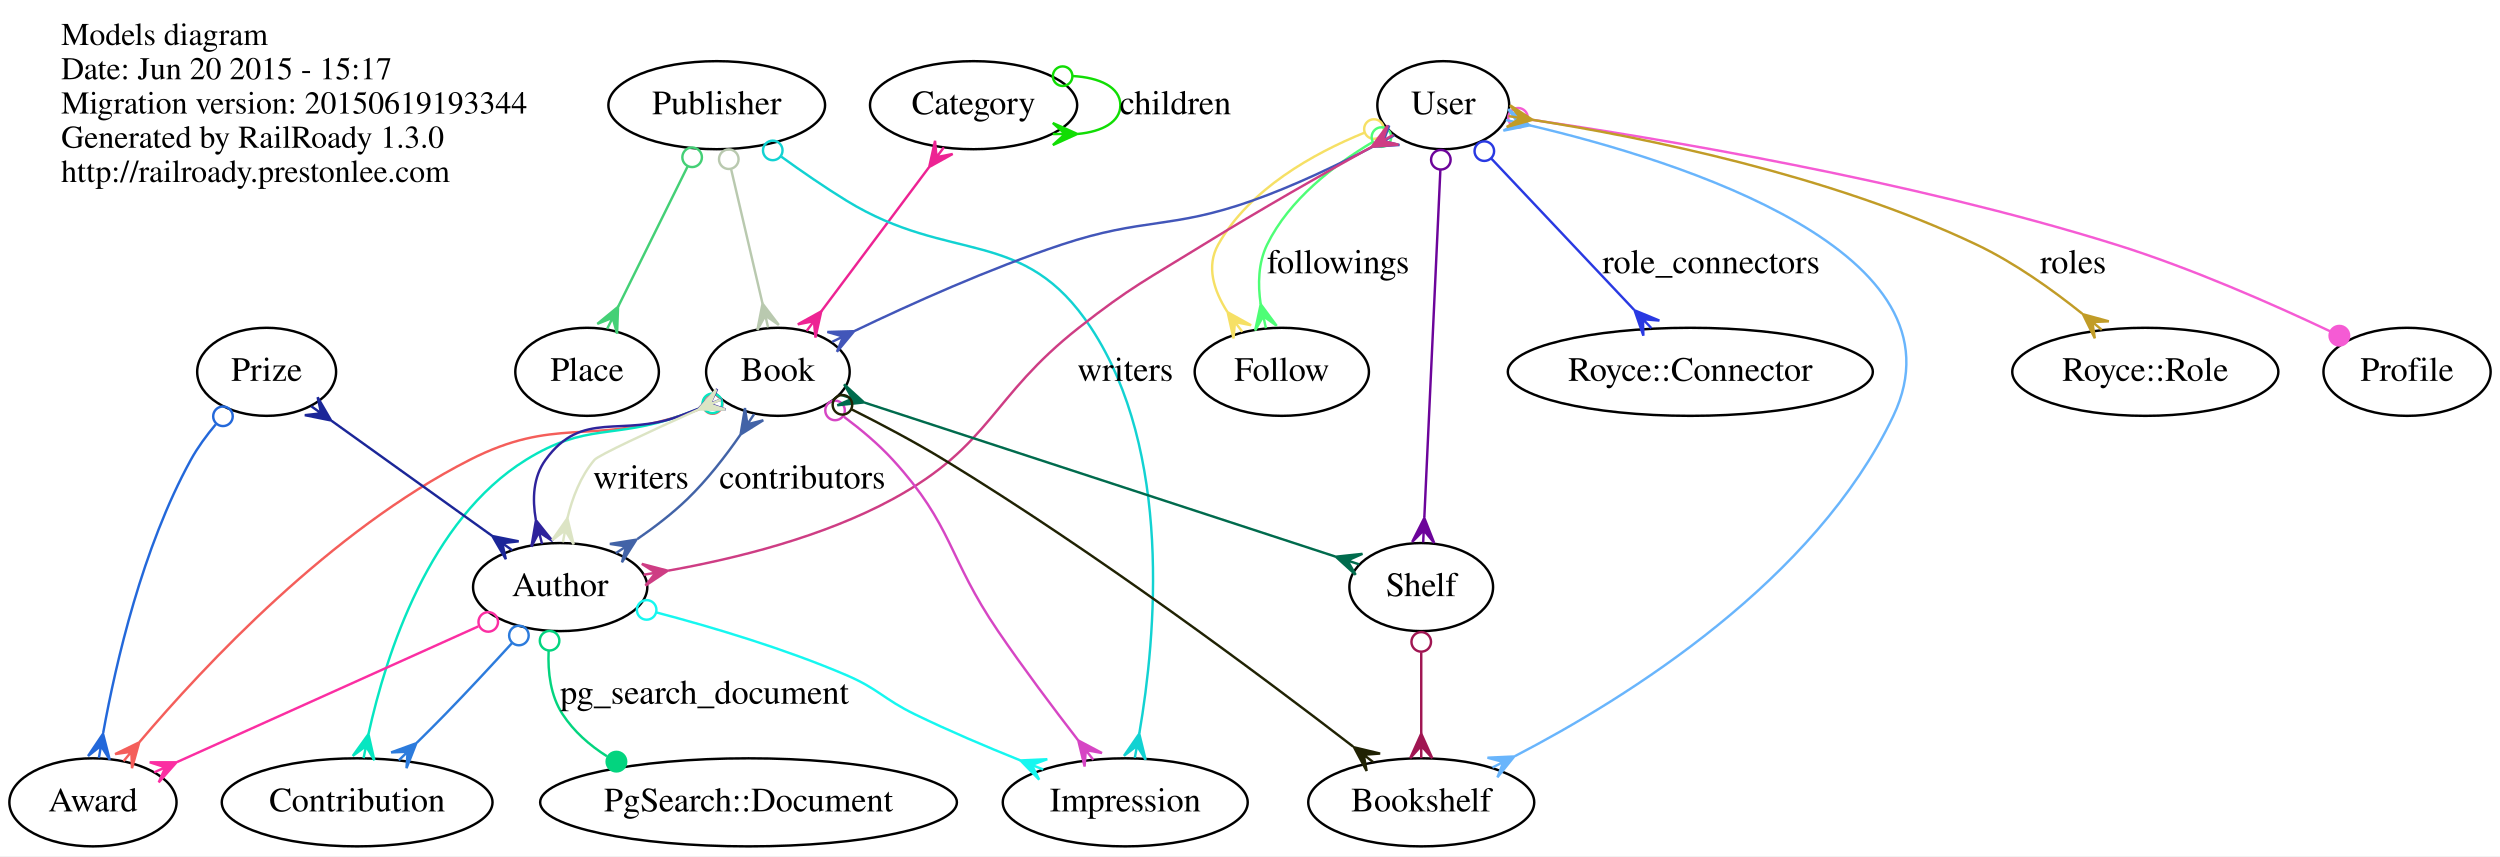
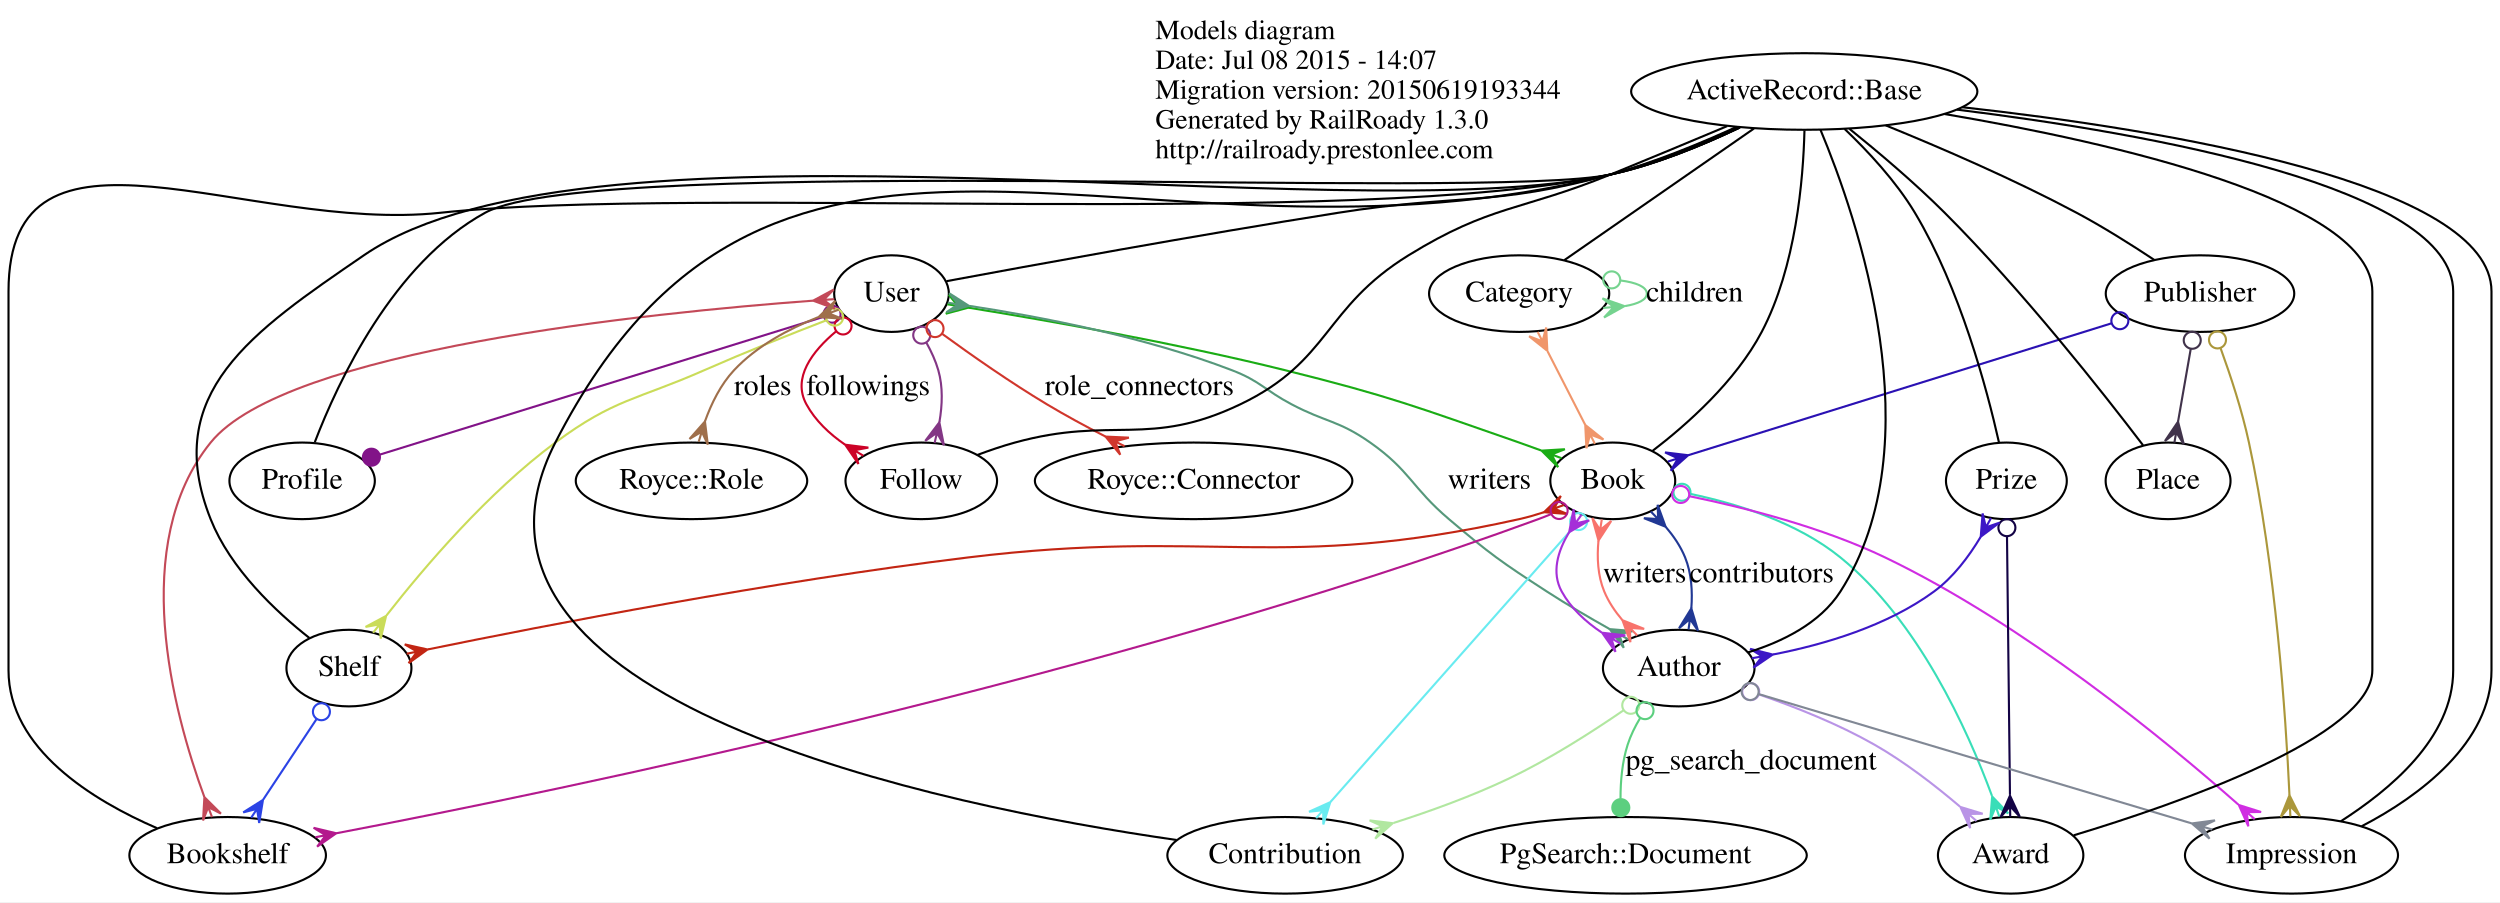
- <svg xmlns="http://www.w3.org/2000/svg" width="1022pt" height="350pt" viewBox="0.00 0.00 1022.00 350.00">
-   <g id="graph0" class="graph" transform="scale(1 1) rotate(0) translate(4 346)">
-     <polygon fill="white" stroke="none" points="-4,4 -4,-346 1018,-346 1018,4 -4,4" />
+ <svg xmlns="http://www.w3.org/2000/svg" width="1175pt" height="424pt" viewBox="0.00 0.00 1175.00 424.00">
+   <g id="graph0" class="graph" transform="scale(1 1) rotate(0) translate(4 420)">
+     <polygon fill="white" stroke="none" points="-4,4 -4,-420 1171,-420 1171,4 -4,4" />
    <g id="node1" class="node">
-       <text text-anchor="start" x="21" y="-327.6" font-family="Times,serif" font-size="13.00">Models diagram</text>
-       <text text-anchor="start" x="21" y="-313.6" font-family="Times,serif" font-size="13.00">Date: Jun 20 2015 - 15:17</text>
-       <text text-anchor="start" x="21" y="-299.6" font-family="Times,serif" font-size="13.00">Migration version: 20150619193344</text>
-       <text text-anchor="start" x="21" y="-285.6" font-family="Times,serif" font-size="13.00">Generated by RailRoady 1.3.0</text>
-       <text text-anchor="start" x="21" y="-271.6" font-family="Times,serif" font-size="13.00">http://railroady.prestonlee.com</text>
+       <text text-anchor="start" x="539" y="-401.6" font-family="Times,serif" font-size="13.00">Models diagram</text>
+       <text text-anchor="start" x="539" y="-387.6" font-family="Times,serif" font-size="13.00">Date: Jul 08 2015 - 14:07</text>
+       <text text-anchor="start" x="539" y="-373.6" font-family="Times,serif" font-size="13.00">Migration version: 20150619193344</text>
+       <text text-anchor="start" x="539" y="-359.6" font-family="Times,serif" font-size="13.00">Generated by RailRoady 1.3.0</text>
+       <text text-anchor="start" x="539" y="-345.6" font-family="Times,serif" font-size="13.00">http://railroady.prestonlee.com</text>
    </g>
    <g id="node2" class="node">
-       <ellipse fill="none" stroke="black" cx="980" cy="-194" rx="34.171" ry="18" />
-       <text text-anchor="middle" x="980" y="-190.3" font-family="Times,serif" font-size="14.00">Profile</text>
+       <ellipse fill="none" stroke="black" cx="138" cy="-194" rx="34.171" ry="18" />
+       <text text-anchor="middle" x="138" y="-190.3" font-family="Times,serif" font-size="14.00">Profile</text>
    </g>
    <g id="node3" class="node">
-       <ellipse fill="none" stroke="black" cx="34" cy="-18" rx="34.171" ry="18" />
-       <text text-anchor="middle" x="34" y="-14.3" font-family="Times,serif" font-size="14.00">Award</text>
+       <ellipse fill="none" stroke="black" cx="941" cy="-18" rx="34.171" ry="18" />
+       <text text-anchor="middle" x="941" y="-14.3" font-family="Times,serif" font-size="14.00">Award</text>
    </g>
    <g id="node4" class="node">
-       <ellipse fill="none" stroke="black" cx="520" cy="-194" rx="35.619" ry="18" />
-       <text text-anchor="middle" x="520" y="-190.3" font-family="Times,serif" font-size="14.00">Follow</text>
+       <ellipse fill="none" stroke="black" cx="429" cy="-194" rx="35.619" ry="18" />
+       <text text-anchor="middle" x="429" y="-190.3" font-family="Times,serif" font-size="14.00">Follow</text>
    </g>
    <g id="node5" class="node">
-       <ellipse fill="none" stroke="black" cx="394" cy="-303" rx="42.346" ry="18" />
-       <text text-anchor="middle" x="394" y="-299.3" font-family="Times,serif" font-size="14.00">Category</text>
+       <ellipse fill="none" stroke="black" cx="710" cy="-282" rx="42.346" ry="18" />
+       <text text-anchor="middle" x="710" y="-278.3" font-family="Times,serif" font-size="14.00">Category</text>
+     </g>
+     <g id="edge4" class="edge">
+       <path fill="none" stroke="#75d38f" d="M757.593,-288.178C764.973,-287.25 770,-285.19 770,-282 770,-279.142 765.966,-277.191 759.82,-276.149" />
+       <ellipse fill="none" stroke="#75d38f" cx="753.518" cy="-288.457" rx="4" ry="4" />
+       <polygon fill="#75d38f" stroke="#75d38f" points="759.491,-276.121 749.91,-270.786 754.509,-275.695 749.527,-275.27 749.527,-275.27 749.527,-275.27 754.509,-275.695 749.144,-279.754 759.491,-276.121 759.491,-276.121" />
+       <text text-anchor="middle" x="792.5" y="-278.3" font-family="Times,serif" font-size="14.00">children</text>
+     </g>
+     <g id="node10" class="node">
+       <ellipse fill="none" stroke="black" cx="754" cy="-194" rx="29.348" ry="18" />
+       <text text-anchor="middle" x="754" y="-190.3" font-family="Times,serif" font-size="14.00">Book</text>
+     </g>
+     <g id="edge5" class="edge">
+       <path fill="none" stroke="#f0966b" d="M723.419,-254.772C729.014,-243.836 735.487,-231.184 741.034,-220.343" />
+       <polygon fill="#f0966b" stroke="#f0966b" points="723.248,-255.107 714.687,-261.96 720.97,-259.558 718.693,-264.009 718.693,-264.009 718.693,-264.009 720.97,-259.558 722.699,-266.059 723.248,-255.107 723.248,-255.107" />
+       <polygon fill="#f0966b" stroke="#f0966b" points="741.069,-220.275 749.63,-213.422 743.346,-215.823 745.624,-211.372 745.624,-211.372 745.624,-211.372 743.346,-215.823 741.617,-209.322 741.069,-220.275 741.069,-220.275" />
+     </g>
+     <g id="node6" class="node">
+       <ellipse fill="none" stroke="black" cx="600" cy="-18" rx="55.344" ry="18" />
+       <text text-anchor="middle" x="600" y="-14.3" font-family="Times,serif" font-size="14.00">Contribution</text>
+     </g>
+     <g id="node7" class="node">
+       <ellipse fill="none" stroke="black" cx="1030" cy="-282" rx="44.295" ry="18" />
+       <text text-anchor="middle" x="1030" y="-278.3" font-family="Times,serif" font-size="14.00">Publisher</text>
+     </g>
+     <g id="node8" class="node">
+       <ellipse fill="none" stroke="black" cx="1073" cy="-18" rx="50.068" ry="18" />
+       <text text-anchor="middle" x="1073" y="-14.3" font-family="Times,serif" font-size="14.00">Impression</text>
+     </g>
+     <g id="edge10" class="edge">
+       <path fill="none" stroke="#ab973b" d="M1039.67,-256.368C1044.4,-243.364 1049.76,-227.026 1053,-212 1065.54,-153.858 1070.3,-84.105 1072.04,-46.418" />
+       <ellipse fill="none" stroke="#ab973b" cx="1038.22" cy="-260.245" rx="4" ry="4" />
+       <polygon fill="#ab973b" stroke="#ab973b" points="1072.05,-46.228 1076.97,-36.428 1072.26,-41.232 1072.47,-36.237 1072.47,-36.237 1072.47,-36.237 1072.26,-41.232 1067.98,-36.046 1072.05,-46.228 1072.05,-46.228" />
+     </g>
+     <g id="edge9" class="edge">
+       <path fill="none" stroke="#2a11b3" d="M988.311,-268.01C934.133,-251.128 840.453,-221.938 789.5,-206.062" />
+       <ellipse fill="none" stroke="#2a11b3" cx="992.338" cy="-269.265" rx="4" ry="4" />
+       <polygon fill="#2a11b3" stroke="#2a11b3" points="789.451,-206.046 781.242,-198.775 784.677,-204.559 779.903,-203.071 779.903,-203.071 779.903,-203.071 784.677,-204.559 778.565,-207.368 789.451,-206.046 789.451,-206.046" />
+     </g>
+     <g id="node11" class="node">
+       <ellipse fill="none" stroke="black" cx="1015" cy="-194" rx="29.348" ry="18" />
+       <text text-anchor="middle" x="1015" y="-190.3" font-family="Times,serif" font-size="14.00">Place</text>
+     </g>
+     <g id="edge8" class="edge">
+       <path fill="none" stroke="#41334b" d="M1025.66,-256.097C1023.78,-245.359 1021.59,-232.779 1019.68,-221.834" />
+       <ellipse fill="none" stroke="#41334b" cx="1026.35" cy="-260.069" rx="4" ry="4" />
+       <polygon fill="#41334b" stroke="#41334b" points="1019.68,-221.807 1022.39,-211.182 1018.82,-216.881 1017.96,-211.956 1017.96,-211.956 1017.96,-211.956 1018.82,-216.881 1013.52,-212.729 1019.68,-221.807 1019.68,-221.807" />
+     </g>
+     <g id="node9" class="node">
+       <ellipse fill="none" stroke="black" cx="415" cy="-282" rx="26.949" ry="18" />
+       <text text-anchor="middle" x="415" y="-278.3" font-family="Times,serif" font-size="14.00">User</text>
+     </g>
+     <g id="edge15" class="edge">
+       <path fill="none" stroke="#821388" d="M382.973,-271.057C331.102,-254.952 229.027,-223.261 174.45,-206.316" />
+       <ellipse fill="none" stroke="#821388" cx="387.083" cy="-272.332" rx="4" ry="4" />
+       <ellipse fill="#821388" stroke="#821388" cx="170.574" cy="-205.113" rx="4" ry="4" />
+     </g>
+     <g id="edge20" class="edge">
+       <path fill="none" stroke="#833685" d="M431.443,-258.869C433.733,-254.774 435.733,-250.396 437,-246 439.243,-238.216 438.905,-229.57 437.529,-221.642" />
+       <ellipse fill="none" stroke="#833685" cx="429.21" cy="-262.477" rx="4" ry="4" />
+       <polygon fill="#833685" stroke="#833685" points="437.498,-221.51 439.636,-210.755 436.375,-216.638 435.251,-211.766 435.251,-211.766 435.251,-211.766 436.375,-216.638 430.866,-212.777 437.498,-221.51 437.498,-221.51" />
+     </g>
+     <g id="edge21" class="edge">
+       <path fill="none" stroke="#cc0227" d="M388.986,-264.283C377.643,-254.782 368.29,-242.346 375,-230 379.18,-222.31 385.859,-216.049 393.115,-211.062" />
+       <ellipse fill="none" stroke="#cc0227" cx="392.237" cy="-266.795" rx="4" ry="4" />
+       <polygon fill="#cc0227" stroke="#cc0227" points="393.243,-210.984 404.125,-209.628 397.514,-208.384 401.785,-205.784 401.785,-205.784 401.785,-205.784 397.514,-208.384 399.445,-201.941 393.243,-210.984 393.243,-210.984" />
+       <text text-anchor="middle" x="404" y="-234.3" font-family="Times,serif" font-size="14.00">followings</text>
+     </g>
+     <g id="edge18" class="edge">
+       <path fill="none" stroke="#1aac15" d="M451.188,-275.395C488.672,-269.3 548.818,-258.708 600,-246 649.663,-233.669 661.661,-228.787 710,-212 713.351,-210.836 716.827,-209.58 720.291,-208.295" />
+       <polygon fill="#1aac15" stroke="#1aac15" points="451.116,-275.406 440.529,-272.55 446.179,-276.199 441.243,-276.993 441.243,-276.993 441.243,-276.993 446.179,-276.199 441.957,-281.436 451.116,-275.406 451.116,-275.406" />
+       <polygon fill="#1aac15" stroke="#1aac15" points="720.552,-208.197 731.497,-208.862 725.228,-206.425 729.903,-204.654 729.903,-204.654 729.903,-204.654 725.228,-206.425 728.309,-200.446 720.552,-208.197 720.552,-208.197" />
+     </g>
+     <g id="node12" class="node">
+       <ellipse fill="none" stroke="black" cx="160" cy="-106" rx="29.372" ry="18" />
+       <text text-anchor="middle" x="160" y="-102.3" font-family="Times,serif" font-size="14.00">Shelf</text>
+     </g>
+     <g id="edge16" class="edge">
+       <path fill="none" stroke="#cadc59" d="M384.528,-269.516C367.481,-262.933 345.916,-254.342 327,-246 295.354,-232.044 284.771,-232.615 257,-212 225.371,-188.521 195.675,-153.793 177.673,-130.791" />
+       <ellipse fill="none" stroke="#cadc59" cx="388.283" cy="-270.958" rx="4" ry="4" />
+       <polygon fill="#cadc59" stroke="#cadc59" points="177.466,-130.522 174.933,-119.852 174.416,-126.559 171.367,-122.597 171.367,-122.597 171.367,-122.597 174.416,-126.559 167.8,-125.342 177.466,-130.522 177.466,-130.522" />
+     </g>
+     <g id="node13" class="node">
+       <ellipse fill="none" stroke="black" cx="103" cy="-18" rx="46.196" ry="18" />
+       <text text-anchor="middle" x="103" y="-14.3" font-family="Times,serif" font-size="14.00">Bookshelf</text>
+     </g>
+     <g id="edge17" class="edge">
+       <path fill="none" stroke="#c34958" d="M377.986,-278.675C301.507,-273.018 130.248,-255.658 95,-212 56.45,-164.252 77.1,-86.151 92.013,-45.487" />
+       <polygon fill="#c34958" stroke="#c34958" points="378.149,-278.686 387.804,-283.885 383.137,-279.042 388.124,-279.397 388.124,-279.397 388.124,-279.397 383.137,-279.042 388.444,-274.908 378.149,-278.686 378.149,-278.686" />
+       <polygon fill="#c34958" stroke="#c34958" points="92.07,-45.338 99.845,-37.604 93.856,-40.667 95.642,-35.997 95.642,-35.997 95.642,-35.997 93.856,-40.667 91.438,-34.39 92.07,-45.338 92.07,-45.338" />
+     </g>
+     <g id="node15" class="node">
+       <ellipse fill="none" stroke="black" cx="785" cy="-106" rx="35.619" ry="18" />
+       <text text-anchor="middle" x="785" y="-102.3" font-family="Times,serif" font-size="14.00">Author</text>
+     </g>
+     <g id="edge19" class="edge">
+       <path fill="none" stroke="#56987b" d="M451.593,-276.232C484.629,-271.176 534.171,-261.707 575,-246 588.377,-240.854 590.326,-236.694 603,-230 619.17,-221.459 625.034,-222.51 640,-212 658.776,-198.814 659.512,-190.853 677,-176 696.377,-159.542 701.668,-155.83 723,-142 732.353,-135.936 742.81,-129.801 752.433,-124.398" />
+       <polygon fill="#56987b" stroke="#56987b" points="451.372,-276.264 440.823,-273.269 446.425,-276.992 441.479,-277.721 441.479,-277.721 441.479,-277.721 446.425,-276.992 442.134,-282.173 451.372,-276.264 451.372,-276.264" />
+       <polygon fill="#56987b" stroke="#56987b" points="752.591,-124.31 763.519,-123.405 756.965,-121.889 761.34,-119.468 761.34,-119.468 761.34,-119.468 756.965,-121.889 759.161,-115.53 752.591,-124.31 752.591,-124.31" />
+       <text text-anchor="middle" x="696" y="-190.3" font-family="Times,serif" font-size="14.00">writers</text>
+     </g>
+     <g id="node17" class="node">
+       <ellipse fill="none" stroke="black" cx="557" cy="-194" rx="74.615" ry="18" />
+       <text text-anchor="middle" x="557" y="-190.3" font-family="Times,serif" font-size="14.00">Royce::Connector</text>
+     </g>
+     <g id="edge13" class="edge">
+       <path fill="none" stroke="#d0362c" d="M438.752,-263.137C452.76,-252.927 471.017,-240.171 488,-230 496.729,-224.772 506.334,-219.574 515.531,-214.845" />
+       <ellipse fill="none" stroke="#d0362c" cx="435.464" cy="-265.553" rx="4" ry="4" />
+       <polygon fill="#d0362c" stroke="#d0362c" points="515.621,-214.8 526.576,-214.305 520.083,-212.544 524.546,-210.289 524.546,-210.289 524.546,-210.289 520.083,-212.544 522.516,-206.273 515.621,-214.8 515.621,-214.8" />
+       <text text-anchor="middle" x="531.5" y="-234.3" font-family="Times,serif" font-size="14.00">role_connectors</text>
+     </g>
+     <g id="node18" class="node">
+       <ellipse fill="none" stroke="black" cx="321" cy="-194" rx="54.392" ry="18" />
+       <text text-anchor="middle" x="321" y="-190.3" font-family="Times,serif" font-size="14.00">Royce::Role</text>
+     </g>
+     <g id="edge14" class="edge">
+       <path fill="none" stroke="#9f6f4b" d="M380.448,-270.896C366.68,-265.41 351.617,-257.365 341,-246 334.747,-239.306 330.368,-230.431 327.338,-221.962" />
+       <polygon fill="#9f6f4b" stroke="#9f6f4b" points="380.77,-271.013 388.616,-278.675 385.466,-272.731 390.161,-274.449 390.161,-274.449 390.161,-274.449 385.466,-272.731 391.707,-270.223 380.77,-271.013 380.77,-271.013" />
+       <polygon fill="#9f6f4b" stroke="#9f6f4b" points="327.324,-221.917 328.669,-211.034 325.847,-217.14 324.37,-212.363 324.37,-212.363 324.37,-212.363 325.847,-217.14 320.071,-213.693 327.324,-221.917 327.324,-221.917" />
+       <text text-anchor="middle" x="354.5" y="-234.3" font-family="Times,serif" font-size="14.00">roles</text>
+     </g>
+     <g id="edge25" class="edge">
+       <path fill="none" stroke="#39deb8" d="M790.545,-187.846C812.858,-183.16 840.871,-174.356 861,-158 897.499,-128.343 920.661,-77.311 932.196,-46.02" />
+       <ellipse fill="none" stroke="#39deb8" cx="786.533" cy="-188.628" rx="4" ry="4" />
+       <polygon fill="#39deb8" stroke="#39deb8" points="932.326,-45.651 939.906,-37.727 933.995,-40.938 935.664,-36.225 935.664,-36.225 935.664,-36.225 933.995,-40.938 931.422,-34.723 932.326,-45.651 932.326,-45.651" />
+     </g>
+     <g id="edge23" class="edge">
+       <path fill="none" stroke="#69ebf0" d="M735.164,-171.718C706.377,-139.192 651.599,-77.3 621.366,-43.141" />
+       <ellipse fill="none" stroke="#69ebf0" cx="737.952" cy="-174.868" rx="4" ry="4" />
+       <polygon fill="#69ebf0" stroke="#69ebf0" points="621.222,-42.978 617.964,-32.508 617.909,-39.234 614.595,-35.49 614.595,-35.49 614.595,-35.49 617.909,-39.234 611.225,-38.473 621.222,-42.978 621.222,-42.978" />
+     </g>
+     <g id="edge30" class="edge">
+       <path fill="none" stroke="#d02de2" d="M789.844,-186.822C816.213,-181.426 852.456,-172.199 882,-158 947.19,-126.67 1013.21,-72.538 1047.97,-41.89" />
+       <ellipse fill="none" stroke="#d02de2" cx="785.92" cy="-187.598" rx="4" ry="4" />
+       <polygon fill="#d02de2" stroke="#d02de2" points="1048.25,-41.646 1058.71,-38.356 1051.98,-38.321 1055.72,-34.996 1055.72,-34.996 1055.72,-34.996 1051.98,-38.321 1052.72,-31.635 1048.25,-41.646 1048.25,-41.646" />
+     </g>
+     <g id="edge29" class="edge">
+       <path fill="none" stroke="#c22513" d="M721.69,-179.27C717.802,-177.992 713.847,-176.856 710,-176 597.368,-150.927 565.539,-171.979 451,-158 359.166,-146.792 252.276,-126.06 197.138,-114.788" />
+       <polygon fill="#c22513" stroke="#c22513" points="721.705,-179.276 729.585,-186.902 726.408,-180.972 731.111,-182.668 731.111,-182.668 731.111,-182.668 726.408,-180.972 732.638,-178.435 721.705,-179.276 721.705,-179.276" />
+       <polygon fill="#c22513" stroke="#c22513" points="196.935,-114.746 188.047,-108.324 192.038,-113.739 187.14,-112.732 187.14,-112.732 187.14,-112.732 192.038,-113.739 186.233,-117.14 196.935,-114.746 196.935,-114.746" />
+     </g>
+     <g id="edge28" class="edge">
+       <path fill="none" stroke="#b3198d" d="M724.9,-178.325C722.922,-177.495 720.943,-176.711 719,-176 515.186,-101.404 260.997,-48.768 154.102,-28.373" />
+       <ellipse fill="none" stroke="#b3198d" cx="728.799" cy="-180.063" rx="4" ry="4" />
+       <polygon fill="#b3198d" stroke="#b3198d" points="154.048,-28.363 145.062,-22.079 149.136,-27.432 144.223,-26.5 144.223,-26.5 144.223,-26.5 149.136,-27.432 143.385,-30.922 154.048,-28.363 154.048,-28.363" />
+     </g>
+     <g id="edge24" class="edge">
+       <path fill="none" stroke="#a52fd8" d="M733.408,-169.72C728.116,-160.914 725.126,-150.878 730,-142 734.306,-134.156 741.198,-127.818 748.669,-122.805" />
+       <polygon fill="#a52fd8" stroke="#a52fd8" points="733.502,-169.853 735.583,-180.619 736.382,-173.94 739.261,-178.027 739.261,-178.027 739.261,-178.027 736.382,-173.94 742.94,-175.436 733.502,-169.853 733.502,-169.853" />
+       <polygon fill="#a52fd8" stroke="#a52fd8" points="748.982,-122.619 759.879,-121.388 753.283,-120.069 757.583,-117.518 757.583,-117.518 757.583,-117.518 753.283,-120.069 755.288,-113.647 748.982,-122.619 748.982,-122.619" />
+     </g>
+     <g id="edge26" class="edge">
+       <path fill="none" stroke="#f8736c" d="M747.287,-165.896C746.524,-157.954 746.928,-149.417 750,-142 752.004,-137.162 755.037,-132.644 758.496,-128.568" />
+       <polygon fill="#f8736c" stroke="#f8736c" points="747.298,-165.969 744.389,-176.542 748.067,-170.909 748.836,-175.85 748.836,-175.85 748.836,-175.85 748.067,-170.909 753.282,-175.158 747.298,-165.969 747.298,-165.969" />
+       <polygon fill="#f8736c" stroke="#f8736c" points="758.564,-128.497 768.749,-124.433 762.038,-124.902 765.513,-121.306 765.513,-121.306 765.513,-121.306 762.038,-124.902 762.277,-118.179 758.564,-128.497 758.564,-128.497" />
+       <text text-anchor="middle" x="769" y="-146.3" font-family="Times,serif" font-size="14.00">writers</text>
+     </g>
+     <g id="edge27" class="edge">
+       <path fill="none" stroke="#213894" d="M778.87,-172.39C782.595,-168.053 785.89,-163.201 788,-158 791.014,-150.571 791.526,-142.03 790.926,-134.088" />
+       <polygon fill="#213894" stroke="#213894" points="778.831,-172.43 768.635,-176.467 775.346,-176.017 771.862,-179.603 771.862,-179.603 771.862,-179.603 775.346,-176.017 775.09,-182.739 778.831,-172.43 778.831,-172.43" />
+       <polygon fill="#213894" stroke="#213894" points="790.922,-134.052 794.077,-123.55 790.269,-129.095 789.615,-124.138 789.615,-124.138 789.615,-124.138 790.269,-129.095 785.154,-124.725 790.922,-134.052 790.922,-134.052" />
+       <text text-anchor="middle" x="824" y="-146.3" font-family="Times,serif" font-size="14.00">contributors</text>
+     </g>
+     <g id="edge33" class="edge">
+       <path fill="none" stroke="#2b43e5" d="M144.769,-82.02C137.062,-70.392 127.689,-56.251 119.777,-44.312" />
+       <ellipse fill="none" stroke="#2b43e5" cx="147.069" cy="-85.49" rx="4" ry="4" />
+       <polygon fill="#2b43e5" stroke="#2b43e5" points="119.587,-44.025 117.813,-33.204 116.824,-39.858 114.062,-35.69 114.062,-35.69 114.062,-35.69 116.824,-39.858 110.311,-38.176 119.587,-44.025 119.587,-44.025" />
+     </g>
+     <g id="node14" class="node">
+       <ellipse fill="none" stroke="black" cx="939" cy="-194" rx="28.395" ry="18" />
+       <text text-anchor="middle" x="939" y="-190.3" font-family="Times,serif" font-size="14.00">Prize</text>
+     </g>
+     <g id="edge36" class="edge">
+       <path fill="none" stroke="#130345" d="M939.288,-167.963C939.658,-135.714 940.301,-79.849 940.684,-46.463" />
+       <ellipse fill="none" stroke="#130345" cx="939.241" cy="-172" rx="4" ry="4" />
+       <polygon fill="#130345" stroke="#130345" points="940.689,-46.069 945.303,-36.121 940.746,-41.069 940.804,-36.07 940.804,-36.07 940.804,-36.07 940.746,-41.069 936.304,-36.018 940.689,-46.069 940.689,-46.069" />
+     </g>
+     <g id="edge37" class="edge">
+       <path fill="none" stroke="#3c17c6" d="M926.868,-167.603C921.345,-158.38 914.007,-148.612 905,-142 882.959,-125.818 853.544,-117.086 829.355,-112.391" />
+       <polygon fill="#3c17c6" stroke="#3c17c6" points="926.95,-167.751 927.841,-178.68 929.365,-172.128 931.781,-176.506 931.781,-176.506 931.781,-176.506 929.365,-172.128 935.721,-174.332 926.95,-167.751 926.95,-167.751" />
+       <polygon fill="#3c17c6" stroke="#3c17c6" points="829.19,-112.362 820.13,-106.185 824.267,-111.489 819.344,-110.616 819.344,-110.616 819.344,-110.616 824.267,-111.489 818.558,-115.047 829.19,-112.362 829.19,-112.362" />
+     </g>
+     <g id="edge40" class="edge">
+       <path fill="none" stroke="#b994e6" d="M822.685,-93.62C839.816,-87.711 860.006,-79.689 877,-70 891.202,-61.903 905.568,-50.78 917.08,-40.989" />
+       <ellipse fill="none" stroke="#b994e6" cx="818.843" cy="-94.91" rx="4" ry="4" />
+       <polygon fill="#b994e6" stroke="#b994e6" points="917.379,-40.728 927.873,-37.548 921.147,-37.442 924.916,-34.156 924.916,-34.156 924.916,-34.156 921.147,-37.442 921.958,-30.765 917.379,-40.728 917.379,-40.728" />
+     </g>
+     <g id="edge39" class="edge">
+       <path fill="none" stroke="#b1e7a0" d="M759.088,-86.173C743.869,-75.714 723.955,-63.032 705,-54 687.961,-45.882 668.54,-38.841 651.073,-33.245" />
+       <ellipse fill="none" stroke="#b1e7a0" cx="762.447" cy="-88.513" rx="4" ry="4" />
+       <polygon fill="#b1e7a0" stroke="#b1e7a0" points="650.595,-33.096 642.387,-25.825 645.821,-31.609 641.048,-30.121 641.048,-30.121 641.048,-30.121 645.821,-31.609 639.709,-34.417 650.595,-33.096 650.595,-33.096" />
+     </g>
+     <g id="edge41" class="edge">
+       <path fill="none" stroke="#818895" d="M822.541,-93.79C874.715,-78.21 969.127,-50.017 1025.94,-33.051" />
+       <ellipse fill="none" stroke="#818895" cx="818.569" cy="-94.976" rx="4" ry="4" />
+       <polygon fill="#818895" stroke="#818895" points="1026.17,-32.983 1037.04,-34.434 1030.96,-31.552 1035.75,-30.122 1035.75,-30.122 1035.75,-30.122 1030.96,-31.552 1034.47,-25.81 1026.17,-32.983 1026.17,-32.983" />
+     </g>
+     <g id="node19" class="node">
+       <ellipse fill="none" stroke="black" cx="760" cy="-18" rx="85.19" ry="18" />
+       <text text-anchor="middle" x="760" y="-14.3" font-family="Times,serif" font-size="14.00">PgSearch::Document</text>
+     </g>
+     <g id="edge42" class="edge">
+       <path fill="none" stroke="#5ccf7f" d="M766.857,-82.513C764.471,-78.542 762.378,-74.297 761,-70 758.431,-61.989 757.631,-52.9 757.641,-44.637" />
+       <ellipse fill="none" stroke="#5ccf7f" cx="769.165" cy="-85.986" rx="4" ry="4" />
+       <ellipse fill="#5ccf7f" stroke="#5ccf7f" cx="757.776" cy="-40.402" rx="4" ry="4" />
+       <text text-anchor="middle" x="819" y="-58.3" font-family="Times,serif" font-size="14.00">pg_search_document</text>
+     </g>
+     <g id="node16" class="node">
+       <ellipse fill="none" stroke="black" cx="844" cy="-377" rx="81.365" ry="18" />
+       <text text-anchor="middle" x="844" y="-373.3" font-family="Times,serif" font-size="14.00">ActiveRecord::Base</text>
    </g>
    <g id="edge1" class="edge">
-       <path fill="none" stroke="#11dd04" d="M434.433,-314.924C445.528,-314.338 454,-310.363 454,-303 454,-296.132 446.63,-292.212 436.636,-291.24" />
-       <ellipse fill="none" stroke="#11dd04" cx="430.404" cy="-314.856" rx="4" ry="4" />
-       <polygon fill="#11dd04" stroke="#11dd04" points="436.405,-291.24 426.417,-286.712 431.405,-291.226 426.405,-291.212 426.405,-291.212 426.405,-291.212 431.405,-291.226 426.392,-295.712 436.405,-291.24 436.405,-291.24" />
-       <text text-anchor="middle" x="476.5" y="-299.3" font-family="Times,serif" font-size="14.00">children</text>
-     </g>
-     <g id="node10" class="node">
-       <ellipse fill="none" stroke="black" cx="314" cy="-194" rx="29.348" ry="18" />
-       <text text-anchor="middle" x="314" y="-190.3" font-family="Times,serif" font-size="14.00">Book</text>
+       <path fill="none" stroke="black" d="M813.739,-360.112C796.45,-351.875 774.076,-342.598 753,-338 695.54,-325.465 275.581,-348.252 224,-320 180.797,-296.337 154.823,-240.546 143.959,-212.19" />
    </g>
    <g id="edge2" class="edge">
-       <path fill="none" stroke="#ed2393" d="M375.688,-277.507C362.497,-259.865 344.797,-236.19 331.739,-218.726" />
-       <polygon fill="#ed2393" stroke="#ed2393" points="375.862,-277.74 378.246,-288.444 378.856,-281.745 381.85,-285.749 381.85,-285.749 381.85,-285.749 378.856,-281.745 385.454,-283.054 375.862,-277.74 375.862,-277.74" />
-       <polygon fill="#ed2393" stroke="#ed2393" points="331.731,-218.715 329.347,-208.011 328.737,-214.71 325.743,-210.706 325.743,-210.706 325.743,-210.706 328.737,-214.71 322.138,-213.4 331.731,-218.715 331.731,-218.715" />
-     </g>
-     <g id="node6" class="node">
-       <ellipse fill="none" stroke="black" cx="142" cy="-18" rx="55.344" ry="18" />
-       <text text-anchor="middle" x="142" y="-14.3" font-family="Times,serif" font-size="14.00">Contribution</text>
-     </g>
-     <g id="node7" class="node">
-       <ellipse fill="none" stroke="black" cx="289" cy="-303" rx="44.295" ry="18" />
-       <text text-anchor="middle" x="289" y="-299.3" font-family="Times,serif" font-size="14.00">Publisher</text>
-     </g>
-     <g id="node8" class="node">
-       <ellipse fill="none" stroke="black" cx="456" cy="-18" rx="50.068" ry="18" />
-       <text text-anchor="middle" x="456" y="-14.3" font-family="Times,serif" font-size="14.00">Impression</text>
-     </g>
-     <g id="edge5" class="edge">
-       <path fill="none" stroke="#12d2d2" d="M315.406,-281.944C323.745,-275.919 333.106,-269.462 342,-264 384.686,-237.783 414.47,-253.851 442,-212 475.317,-161.352 468.62,-86.208 461.766,-46.27" />
-       <ellipse fill="none" stroke="#12d2d2" cx="311.902" cy="-284.51" rx="4" ry="4" />
-       <polygon fill="#12d2d2" stroke="#12d2d2" points="461.726,-46.052 464.333,-35.4 460.817,-41.135 459.908,-36.218 459.908,-36.218 459.908,-36.218 460.817,-41.135 455.483,-37.036 461.726,-46.052 461.726,-46.052" />
-     </g>
-     <g id="edge4" class="edge">
-       <path fill="none" stroke="#b9c9af" d="M294.894,-276.772C298.748,-260.278 303.777,-238.755 307.708,-221.93" />
-       <ellipse fill="none" stroke="#b9c9af" cx="293.927" cy="-280.914" rx="4" ry="4" />
-       <polygon fill="#b9c9af" stroke="#b9c9af" points="307.718,-221.886 314.375,-213.173 308.856,-217.018 309.993,-212.149 309.993,-212.149 309.993,-212.149 308.856,-217.018 305.611,-211.125 307.718,-221.886 307.718,-221.886" />
-     </g>
-     <g id="node11" class="node">
-       <ellipse fill="none" stroke="black" cx="236" cy="-194" rx="29.348" ry="18" />
-       <text text-anchor="middle" x="236" y="-190.3" font-family="Times,serif" font-size="14.00">Place</text>
+       <path fill="none" stroke="black" d="M910,-366.401C989.066,-353.003 1111,-325.459 1111,-283 1111,-283 1111,-283 1111,-105 1111,-73.909 1019.32,-42.102 970.612,-27.399" />
    </g>
    <g id="edge3" class="edge">
-       <path fill="none" stroke="#44d076" d="M277.098,-277.972C268.649,-260.915 257.323,-238.048 248.7,-220.64" />
-       <ellipse fill="none" stroke="#44d076" cx="278.943" cy="-281.697" rx="4" ry="4" />
-       <polygon fill="#44d076" stroke="#44d076" points="248.662,-220.562 248.256,-209.604 246.442,-216.082 244.223,-211.601 244.223,-211.601 244.223,-211.601 246.442,-216.082 240.191,-213.599 248.662,-220.562 248.662,-220.562" />
-     </g>
-     <g id="node9" class="node">
-       <ellipse fill="none" stroke="black" cx="586" cy="-303" rx="26.949" ry="18" />
-       <text text-anchor="middle" x="586" y="-299.3" font-family="Times,serif" font-size="14.00">User</text>
-     </g>
-     <g id="edge8" class="edge">
-       <path fill="none" stroke="#f55bd4" d="M620.629,-297.269C673.329,-289.553 776.465,-272.418 861,-246 891.587,-236.441 925.014,-221.712 948.63,-210.535" />
-       <ellipse fill="none" stroke="#f55bd4" cx="616.573" cy="-297.855" rx="4" ry="4" />
-       <ellipse fill="#f55bd4" stroke="#f55bd4" cx="952.328" cy="-208.767" rx="4" ry="4" />
-     </g>
-     <g id="edge13" class="edge">
-       <path fill="none" stroke="#f6e065" d="M553.866,-291.787C532.739,-283.207 506.728,-268.648 494,-246 489.034,-237.163 492.152,-227.271 497.702,-218.569" />
-       <ellipse fill="none" stroke="#f6e065" cx="557.661" cy="-293.246" rx="4" ry="4" />
-       <polygon fill="#f6e065" stroke="#f6e065" points="497.863,-218.353 507.456,-213.041 500.857,-214.349 503.852,-210.345 503.852,-210.345 503.852,-210.345 500.857,-214.349 500.249,-207.65 497.863,-218.353 497.863,-218.353" />
-     </g>
-     <g id="edge14" class="edge">
-       <path fill="none" stroke="#4efe76" d="M557.126,-287.923C541.247,-278.473 522.99,-264.381 514,-246 510.365,-238.567 510.154,-229.82 511.362,-221.689" />
-       <ellipse fill="none" stroke="#4efe76" cx="560.733" cy="-289.966" rx="4" ry="4" />
-       <polygon fill="#4efe76" stroke="#4efe76" points="511.374,-221.635 517.898,-212.822 512.438,-216.75 513.501,-211.864 513.501,-211.864 513.501,-211.864 512.438,-216.75 509.104,-210.907 511.374,-221.635 511.374,-221.635" />
-       <text text-anchor="middle" x="543" y="-234.3" font-family="Times,serif" font-size="14.00">followings</text>
+       <path fill="none" stroke="black" d="M807.741,-360.712C791.088,-353.728 771.067,-345.385 753,-338 710.906,-320.794 696.702,-323.877 658,-300 618.075,-275.369 621.31,-250.263 579,-230 535.902,-209.36 519.074,-224.675 473,-212 467.157,-210.393 461.016,-208.294 455.236,-206.123" />
+     </g>
+     <g id="edge6" class="edge">
+       <path fill="none" stroke="black" d="M820.352,-359.588C795.107,-342.067 755.471,-314.558 731.205,-297.717" />
+     </g>
+     <g id="edge7" class="edge">
+       <path fill="none" stroke="black" d="M812.781,-360.273C795.571,-352.298 773.578,-343.22 753,-338 532.536,-282.079 360.606,-414.479 257,-212 194.75,-90.345 439.116,-40.978 549.005,-25.201" />
    </g>
    <g id="edge11" class="edge">
-       <path fill="none" stroke="#4256b9" d="M557.093,-285.97C542.676,-278.484 524.774,-269.935 508,-264 474.46,-252.133 463.766,-257.209 430,-246 400.587,-236.236 368.418,-221.774 345.433,-210.742" />
-       <polygon fill="#4256b9" stroke="#4256b9" points="557.18,-286.017 563.91,-294.675 561.598,-288.358 566.017,-290.698 566.017,-290.698 566.017,-290.698 561.598,-288.358 568.123,-286.722 557.18,-286.017 557.18,-286.017" />
-       <polygon fill="#4256b9" stroke="#4256b9" points="345.175,-210.616 338.146,-202.199 340.677,-208.432 336.18,-206.247 336.18,-206.247 336.18,-206.247 340.677,-208.432 334.214,-210.295 345.175,-210.616 345.175,-210.616" />
-     </g>
-     <g id="node12" class="node">
-       <ellipse fill="none" stroke="black" cx="577" cy="-106" rx="29.372" ry="18" />
-       <text text-anchor="middle" x="577" y="-102.3" font-family="Times,serif" font-size="14.00">Shelf</text>
-     </g>
-     <g id="edge9" class="edge">
-       <path fill="none" stroke="#6c049a" d="M584.832,-276.698C583.141,-240.045 580.02,-172.431 578.272,-134.555" />
-       <ellipse fill="none" stroke="#6c049a" cx="585.017" cy="-280.699" rx="4" ry="4" />
-       <polygon fill="#6c049a" stroke="#6c049a" points="578.258,-134.256 582.292,-124.059 578.027,-129.261 577.797,-124.266 577.797,-124.266 577.797,-124.266 578.027,-129.261 573.302,-124.474 578.258,-134.256 578.258,-134.256" />
-     </g>
-     <g id="node13" class="node">
-       <ellipse fill="none" stroke="black" cx="577" cy="-18" rx="46.196" ry="18" />
-       <text text-anchor="middle" x="577" y="-14.3" font-family="Times,serif" font-size="14.00">Bookshelf</text>
-     </g>
-     <g id="edge10" class="edge">
-       <path fill="none" stroke="#69b5fc" d="M621.368,-294.751C683.274,-280.186 801.819,-242.902 770,-176 738.065,-108.854 661.812,-61.021 615.281,-36.888" />
-       <polygon fill="#69b5fc" stroke="#69b5fc" points="621.342,-294.757 610.593,-292.586 616.467,-295.865 611.591,-296.974 611.591,-296.974 611.591,-296.974 616.467,-295.865 612.588,-301.362 621.342,-294.757 621.342,-294.757" />
-       <polygon fill="#69b5fc" stroke="#69b5fc" points="615.031,-36.761 608.147,-28.226 610.571,-34.501 606.112,-32.239 606.112,-32.239 606.112,-32.239 610.571,-34.501 604.077,-36.253 615.031,-36.761 615.031,-36.761" />
-     </g>
-     <g id="node15" class="node">
-       <ellipse fill="none" stroke="black" cx="225" cy="-106" rx="35.619" ry="18" />
-       <text text-anchor="middle" x="225" y="-102.3" font-family="Times,serif" font-size="14.00">Author</text>
+       <path fill="none" stroke="black" d="M882.256,-361.089C908.085,-350.581 942.682,-335.643 972,-320 984.435,-313.366 997.729,-304.986 1008.45,-297.88" />
    </g>
    <g id="edge12" class="edge">
-       <path fill="none" stroke="#ce3d84" d="M556.704,-285.953C537.065,-275.027 510.736,-260.052 488,-246 464.827,-231.678 458.418,-228.835 437,-212 400.896,-183.621 401.342,-163.94 361,-142 332.512,-126.507 296.915,-117.665 269.285,-112.745" />
-       <polygon fill="#ce3d84" stroke="#ce3d84" points="556.742,-285.974 563.31,-294.756 561.116,-288.397 565.49,-290.82 565.49,-290.82 565.49,-290.82 561.116,-288.397 567.67,-286.883 556.742,-285.974 556.742,-285.974" />
-       <polygon fill="#ce3d84" stroke="#ce3d84" points="268.98,-112.694 259.859,-106.608 264.049,-111.87 259.117,-111.046 259.117,-111.046 259.117,-111.046 264.049,-111.87 258.375,-115.484 268.98,-112.694 268.98,-112.694" />
-       <text text-anchor="middle" x="456" y="-190.3" font-family="Times,serif" font-size="14.00">writers</text>
-     </g>
-     <g id="node16" class="node">
-       <ellipse fill="none" stroke="black" cx="687" cy="-194" rx="74.615" ry="18" />
-       <text text-anchor="middle" x="687" y="-190.3" font-family="Times,serif" font-size="14.00">Royce::Connector</text>
-     </g>
-     <g id="edge6" class="edge">
-       <path fill="none" stroke="#2939e2" d="M605.639,-281.194C622.344,-263.496 646.356,-238.058 663.965,-219.403" />
-       <ellipse fill="none" stroke="#2939e2" cx="602.789" cy="-284.213" rx="4" ry="4" />
-       <polygon fill="#2939e2" stroke="#2939e2" points="664.216,-219.138 674.352,-214.955 667.648,-215.502 671.08,-211.866 671.08,-211.866 671.08,-211.866 667.648,-215.502 667.807,-208.777 664.216,-219.138 664.216,-219.138" />
-       <text text-anchor="middle" x="695.5" y="-234.3" font-family="Times,serif" font-size="14.00">role_connectors</text>
-     </g>
-     <g id="node17" class="node">
-       <ellipse fill="none" stroke="black" cx="873" cy="-194" rx="54.392" ry="18" />
-       <text text-anchor="middle" x="873" y="-190.3" font-family="Times,serif" font-size="14.00">Royce::Role</text>
-     </g>
-     <g id="edge7" class="edge">
-       <path fill="none" stroke="#c19c27" d="M622.697,-296.99C667.252,-289.928 743.89,-274.591 804,-246 819.411,-238.67 834.847,-227.687 847.2,-217.788" />
-       <polygon fill="#c19c27" stroke="#c19c27" points="622.509,-297.018 611.944,-294.083 617.567,-297.775 612.625,-298.531 612.625,-298.531 612.625,-298.531 617.567,-297.775 613.305,-302.98 622.509,-297.018 622.509,-297.018" />
-       <polygon fill="#c19c27" stroke="#c19c27" points="847.509,-217.533 858.085,-214.637 851.365,-214.35 855.22,-211.167 855.22,-211.167 855.22,-211.167 851.365,-214.35 852.356,-207.697 847.509,-217.533 847.509,-217.533" />
-       <text text-anchor="middle" x="843.5" y="-234.3" font-family="Times,serif" font-size="14.00">roles</text>
-     </g>
-     <g id="edge17" class="edge">
-       <path fill="none" stroke="#f45e5a" d="M283.36,-179.267C280.229,-178.078 277.071,-176.964 274,-176 236.741,-164.307 222.811,-175.695 188,-158 131.413,-129.235 79.748,-74.192 53.049,-42.689" />
-       <ellipse fill="none" stroke="#f45e5a" cx="287.308" cy="-180.844" rx="4" ry="4" />
-       <polygon fill="#f45e5a" stroke="#f45e5a" points="52.91,-42.522 49.96,-31.961 49.707,-38.683 46.504,-34.843 46.504,-34.843 46.504,-34.843 49.707,-38.683 43.049,-37.726 52.91,-42.522 52.91,-42.522" />
-     </g>
-     <g id="edge15" class="edge">
-       <path fill="none" stroke="#06e6c1" d="M283.284,-179.496C280.168,-178.261 277.034,-177.074 274,-176 246.547,-166.286 235.751,-173.343 211,-158 171.534,-133.536 153.934,-79.011 146.646,-45.99" />
-       <ellipse fill="none" stroke="#06e6c1" cx="287.222" cy="-181.106" rx="4" ry="4" />
-       <polygon fill="#06e6c1" stroke="#06e6c1" points="146.625,-45.888 149.036,-35.19 145.626,-40.988 144.627,-36.089 144.627,-36.089 144.627,-36.089 145.626,-40.988 140.218,-36.988 146.625,-45.888 146.625,-45.888" />
+       <path fill="none" stroke="black" d="M915.787,-368.472C1006.02,-357.288 1149,-332.108 1149,-283 1149,-283 1149,-283 1149,-105 1149,-72.881 1118.64,-48.436 1096.13,-33.964" />
+     </g>
+     <g id="edge44" class="edge">
+       <path fill="none" stroke="black" d="M918.057,-369.631C1013.48,-359.079 1167,-333.885 1167,-283 1167,-283 1167,-283 1167,-105 1167,-71.097 1133.17,-45.743 1105.94,-31.645" />
    </g>
    <g id="edge22" class="edge">
-       <path fill="none" stroke="#d646c4" d="M340.962,-175.646C347.938,-170.454 355.13,-164.419 361,-158 385.641,-131.056 383.434,-118.169 404,-88 414.327,-72.851 426.647,-56.439 436.702,-43.423" />
-       <ellipse fill="none" stroke="#d646c4" cx="337.37" cy="-178.214" rx="4" ry="4" />
-       <polygon fill="#d646c4" stroke="#d646c4" points="436.798,-43.3 446.49,-38.171 439.868,-39.353 442.939,-35.407 442.939,-35.407 442.939,-35.407 439.868,-39.353 439.387,-32.644 436.798,-43.3 436.798,-43.3" />
-     </g>
-     <g id="edge21" class="edge">
-       <path fill="none" stroke="#006b4d" d="M349.495,-181.393C399.887,-164.915 491.61,-134.922 541.826,-118.502" />
-       <polygon fill="#006b4d" stroke="#006b4d" points="349.201,-181.489 338.298,-180.32 344.449,-183.043 339.696,-184.597 339.696,-184.597 339.696,-184.597 344.449,-183.043 341.095,-188.875 349.201,-181.489 349.201,-181.489" />
-       <polygon fill="#006b4d" stroke="#006b4d" points="542.082,-118.418 552.985,-119.587 546.834,-116.864 551.586,-115.31 551.586,-115.31 551.586,-115.31 546.834,-116.864 550.188,-111.033 542.082,-118.418 542.082,-118.418" />
-     </g>
-     <g id="edge20" class="edge">
-       <path fill="none" stroke="#202203" d="M344.021,-178.717C356.043,-172.697 369.888,-165.381 382,-158 443.954,-120.245 512.056,-69.372 549.135,-40.81" />
-       <ellipse fill="none" stroke="#202203" cx="340.388" cy="-180.513" rx="4" ry="4" />
-       <polygon fill="#202203" stroke="#202203" points="549.526,-40.508 560.189,-37.948 553.481,-37.448 557.436,-34.389 557.436,-34.389 557.436,-34.389 553.481,-37.448 554.682,-30.83 549.526,-40.508 549.526,-40.508" />
-     </g>
-     <g id="edge16" class="edge">
-       <path fill="none" stroke="#2e239c" d="M281.375,-178.865C278.889,-177.871 276.411,-176.905 274,-176 249.92,-166.962 234.096,-178.824 219,-158 213.941,-151.021 213.559,-142.039 215.043,-133.562" />
-       <polygon fill="#2e239c" stroke="#2e239c" points="281.622,-178.966 289.156,-186.934 286.246,-180.869 290.869,-182.773 290.869,-182.773 290.869,-182.773 286.246,-180.869 292.582,-178.611 281.622,-178.966 281.622,-178.966" />
-       <polygon fill="#2e239c" stroke="#2e239c" points="215.103,-133.327 221.949,-124.761 216.347,-128.484 217.59,-123.642 217.59,-123.642 217.59,-123.642 216.347,-128.484 213.231,-122.523 215.103,-133.327 215.103,-133.327" />
-     </g>
-     <g id="edge18" class="edge">
-       <path fill="none" stroke="#dce4c4" d="M281.324,-178.492C261.843,-169.72 240.583,-159.875 239,-158 233.358,-151.316 229.976,-142.544 227.954,-134.164" />
-       <polygon fill="#dce4c4" stroke="#dce4c4" points="281.525,-178.583 288.809,-186.779 286.088,-180.628 290.65,-182.673 290.65,-182.673 290.65,-182.673 286.088,-180.628 292.491,-178.567 281.525,-178.583 281.525,-178.583" />
-       <polygon fill="#dce4c4" stroke="#dce4c4" points="227.948,-134.13 230.524,-123.471 227.025,-129.216 226.101,-124.302 226.101,-124.302 226.101,-124.302 227.025,-129.216 221.679,-125.134 227.948,-134.13 227.948,-134.13" />
-       <text text-anchor="middle" x="258" y="-146.3" font-family="Times,serif" font-size="14.00">writers</text>
-     </g>
-     <g id="edge19" class="edge">
-       <path fill="none" stroke="#4263a7" d="M298.655,-168.251C292.532,-159.42 285.027,-149.75 277,-142 270.89,-136.101 263.672,-130.546 256.59,-125.673" />
-       <polygon fill="#4263a7" stroke="#4263a7" points="298.74,-168.378 300.543,-179.195 301.514,-172.538 304.287,-176.699 304.287,-176.699 304.287,-176.699 301.514,-172.538 308.032,-174.203 298.74,-168.378 298.74,-168.378" />
-       <polygon fill="#4263a7" stroke="#4263a7" points="256.144,-125.38 250.255,-116.13 251.965,-122.636 247.785,-119.891 247.785,-119.891 247.785,-119.891 251.965,-122.636 245.315,-123.653 256.144,-125.38 256.144,-125.38" />
-       <text text-anchor="middle" x="324" y="-146.3" font-family="Times,serif" font-size="14.00">contributors</text>
-     </g>
-     <g id="edge23" class="edge">
-       <path fill="none" stroke="#a01652" d="M577,-79.339C577,-68.855 577,-56.718 577,-46.091" />
-       <ellipse fill="none" stroke="#a01652" cx="577" cy="-83.597" rx="4" ry="4" />
-       <polygon fill="#a01652" stroke="#a01652" points="577,-46.084 581.5,-36.084 577,-41.084 577,-36.084 577,-36.084 577,-36.084 577,-41.084 572.5,-36.084 577,-46.084 577,-46.084" />
-     </g>
-     <g id="node14" class="node">
-       <ellipse fill="none" stroke="black" cx="105" cy="-194" rx="28.395" ry="18" />
-       <text text-anchor="middle" x="105" y="-190.3" font-family="Times,serif" font-size="14.00">Prize</text>
-     </g>
-     <g id="edge24" class="edge">
-       <path fill="none" stroke="#2368da" d="M84.215,-172.538C80.419,-168.022 76.784,-163.066 74,-158 54.267,-122.095 43.439,-75.496 38.181,-46.419" />
-       <ellipse fill="none" stroke="#2368da" cx="87.146" cy="-175.817" rx="4" ry="4" />
-       <polygon fill="#2368da" stroke="#2368da" points="38.117,-46.048 40.867,-35.433 37.274,-41.12 36.431,-36.192 36.431,-36.192 36.431,-36.192 37.274,-41.12 31.996,-36.95 38.117,-46.048 38.117,-46.048" />
-     </g>
-     <g id="edge25" class="edge">
-       <path fill="none" stroke="#1b2698" d="M131.591,-173.943C151.041,-160.004 177.367,-141.137 197.114,-126.985" />
-       <polygon fill="#1b2698" stroke="#1b2698" points="131.354,-174.113 120.604,-176.281 127.29,-177.026 123.225,-179.938 123.225,-179.938 123.225,-179.938 127.29,-177.026 125.847,-183.596 131.354,-174.113 131.354,-174.113" />
-       <polygon fill="#1b2698" stroke="#1b2698" points="197.277,-126.869 208.026,-124.701 201.341,-123.956 205.405,-121.043 205.405,-121.043 205.405,-121.043 201.341,-123.956 202.783,-117.386 197.277,-126.869 197.277,-126.869" />
-     </g>
-     <g id="edge27" class="edge">
-       <path fill="none" stroke="#fb2ea2" d="M191.535,-89.932C156.96,-74.364 103.263,-50.186 68.362,-34.472" />
-       <ellipse fill="none" stroke="#fb2ea2" cx="195.594" cy="-91.759" rx="4" ry="4" />
-       <polygon fill="#fb2ea2" stroke="#fb2ea2" points="68.166,-34.384 60.896,-26.175 63.607,-32.331 59.048,-30.278 59.048,-30.278 59.048,-30.278 63.607,-32.331 57.2,-34.382 68.166,-34.384 68.166,-34.384" />
-     </g>
-     <g id="edge26" class="edge">
-       <path fill="none" stroke="#2c7bdc" d="M205.334,-83.134C197.013,-74.021 187.145,-63.393 178,-54 174.294,-50.194 170.313,-46.217 166.397,-42.366" />
-       <ellipse fill="none" stroke="#2c7bdc" cx="208.129" cy="-86.208" rx="4" ry="4" />
-       <polygon fill="#2c7bdc" stroke="#2c7bdc" points="166.199,-42.172 162.179,-31.97 162.619,-38.683 159.038,-35.193 159.038,-35.193 159.038,-35.193 162.619,-38.683 155.897,-38.416 166.199,-42.172 166.199,-42.172" />
-     </g>
-     <g id="edge28" class="edge">
-       <path fill="none" stroke="#16f7f0" d="M264.355,-95.633C287.435,-89.552 316.898,-80.759 342,-70 355.174,-64.354 357.112,-60.271 370,-54 383.779,-47.296 399.184,-40.744 413.106,-35.157" />
-       <ellipse fill="none" stroke="#16f7f0" cx="260.347" cy="-96.669" rx="4" ry="4" />
-       <polygon fill="#16f7f0" stroke="#16f7f0" points="413.171,-35.131 424.126,-35.637 417.821,-33.292 422.47,-31.452 422.47,-31.452 422.47,-31.452 417.821,-33.292 420.815,-27.268 413.171,-35.131 413.171,-35.131" />
-     </g>
-     <g id="node18" class="node">
-       <ellipse fill="none" stroke="black" cx="302" cy="-18" rx="85.19" ry="18" />
-       <text text-anchor="middle" x="302" y="-14.3" font-family="Times,serif" font-size="14.00">PgSearch::Document</text>
-     </g>
-     <g id="edge29" class="edge">
-       <path fill="none" stroke="#03d47f" d="M220.276,-79.925C219.901,-71.105 221.076,-61.525 226,-54 230.593,-46.98 236.982,-41.346 244.122,-36.831" />
-       <ellipse fill="none" stroke="#03d47f" cx="220.665" cy="-84.075" rx="4" ry="4" />
-       <ellipse fill="#03d47f" stroke="#03d47f" cx="247.991" cy="-34.645" rx="4" ry="4" />
-       <text text-anchor="middle" x="284" y="-58.3" font-family="Times,serif" font-size="14.00">pg_search_document</text>
+       <path fill="none" stroke="black" d="M812.28,-360.397C795.109,-352.559 773.309,-343.569 753,-338 697.597,-322.807 681.742,-328.986 625,-320 558.453,-309.462 480.387,-295.207 440.815,-287.846" />
+     </g>
+     <g id="edge31" class="edge">
+       <path fill="none" stroke="black" d="M844.097,-358.644C843.537,-335.692 840.104,-294.585 824,-264 811.757,-240.747 788.912,-220.501 772.652,-208.059" />
+     </g>
+     <g id="edge32" class="edge">
+       <path fill="none" stroke="black" d="M865.276,-359.423C878.6,-348.689 895.861,-334.126 910,-320 946.69,-283.342 984.58,-235.218 1003.21,-210.753" />
+     </g>
+     <g id="edge34" class="edge">
+       <path fill="none" stroke="black" d="M813.739,-360.109C796.451,-351.872 774.077,-342.595 753,-338 625.499,-310.206 274.663,-373.741 167,-300 114.423,-263.988 71.494,-235.234 95,-176 104.288,-152.596 125.691,-132.521 141.411,-120.155" />
+     </g>
+     <g id="edge35" class="edge">
+       <path fill="none" stroke="black" d="M813.741,-360.101C796.453,-351.861 774.079,-342.584 753,-338 633.506,-312.013 324.595,-332.999 203,-320 111.811,-310.251 0,-374.709 0,-283 0,-283 0,-283 0,-105 0,-67.96 39.733,-43.755 69.843,-30.731" />
+     </g>
+     <g id="edge38" class="edge">
+       <path fill="none" stroke="black" d="M862.948,-359.408C873.864,-349.004 887.135,-334.795 896,-320 917.233,-284.566 929.866,-237.163 935.495,-212.14" />
+     </g>
+     <g id="edge43" class="edge">
+       <path fill="none" stroke="black" d="M851.618,-359.017C868.775,-317.971 905.593,-211.631 861,-142 851.364,-126.954 833.443,-118.286 817.423,-113.341" />
    </g>
  </g>
</svg>
